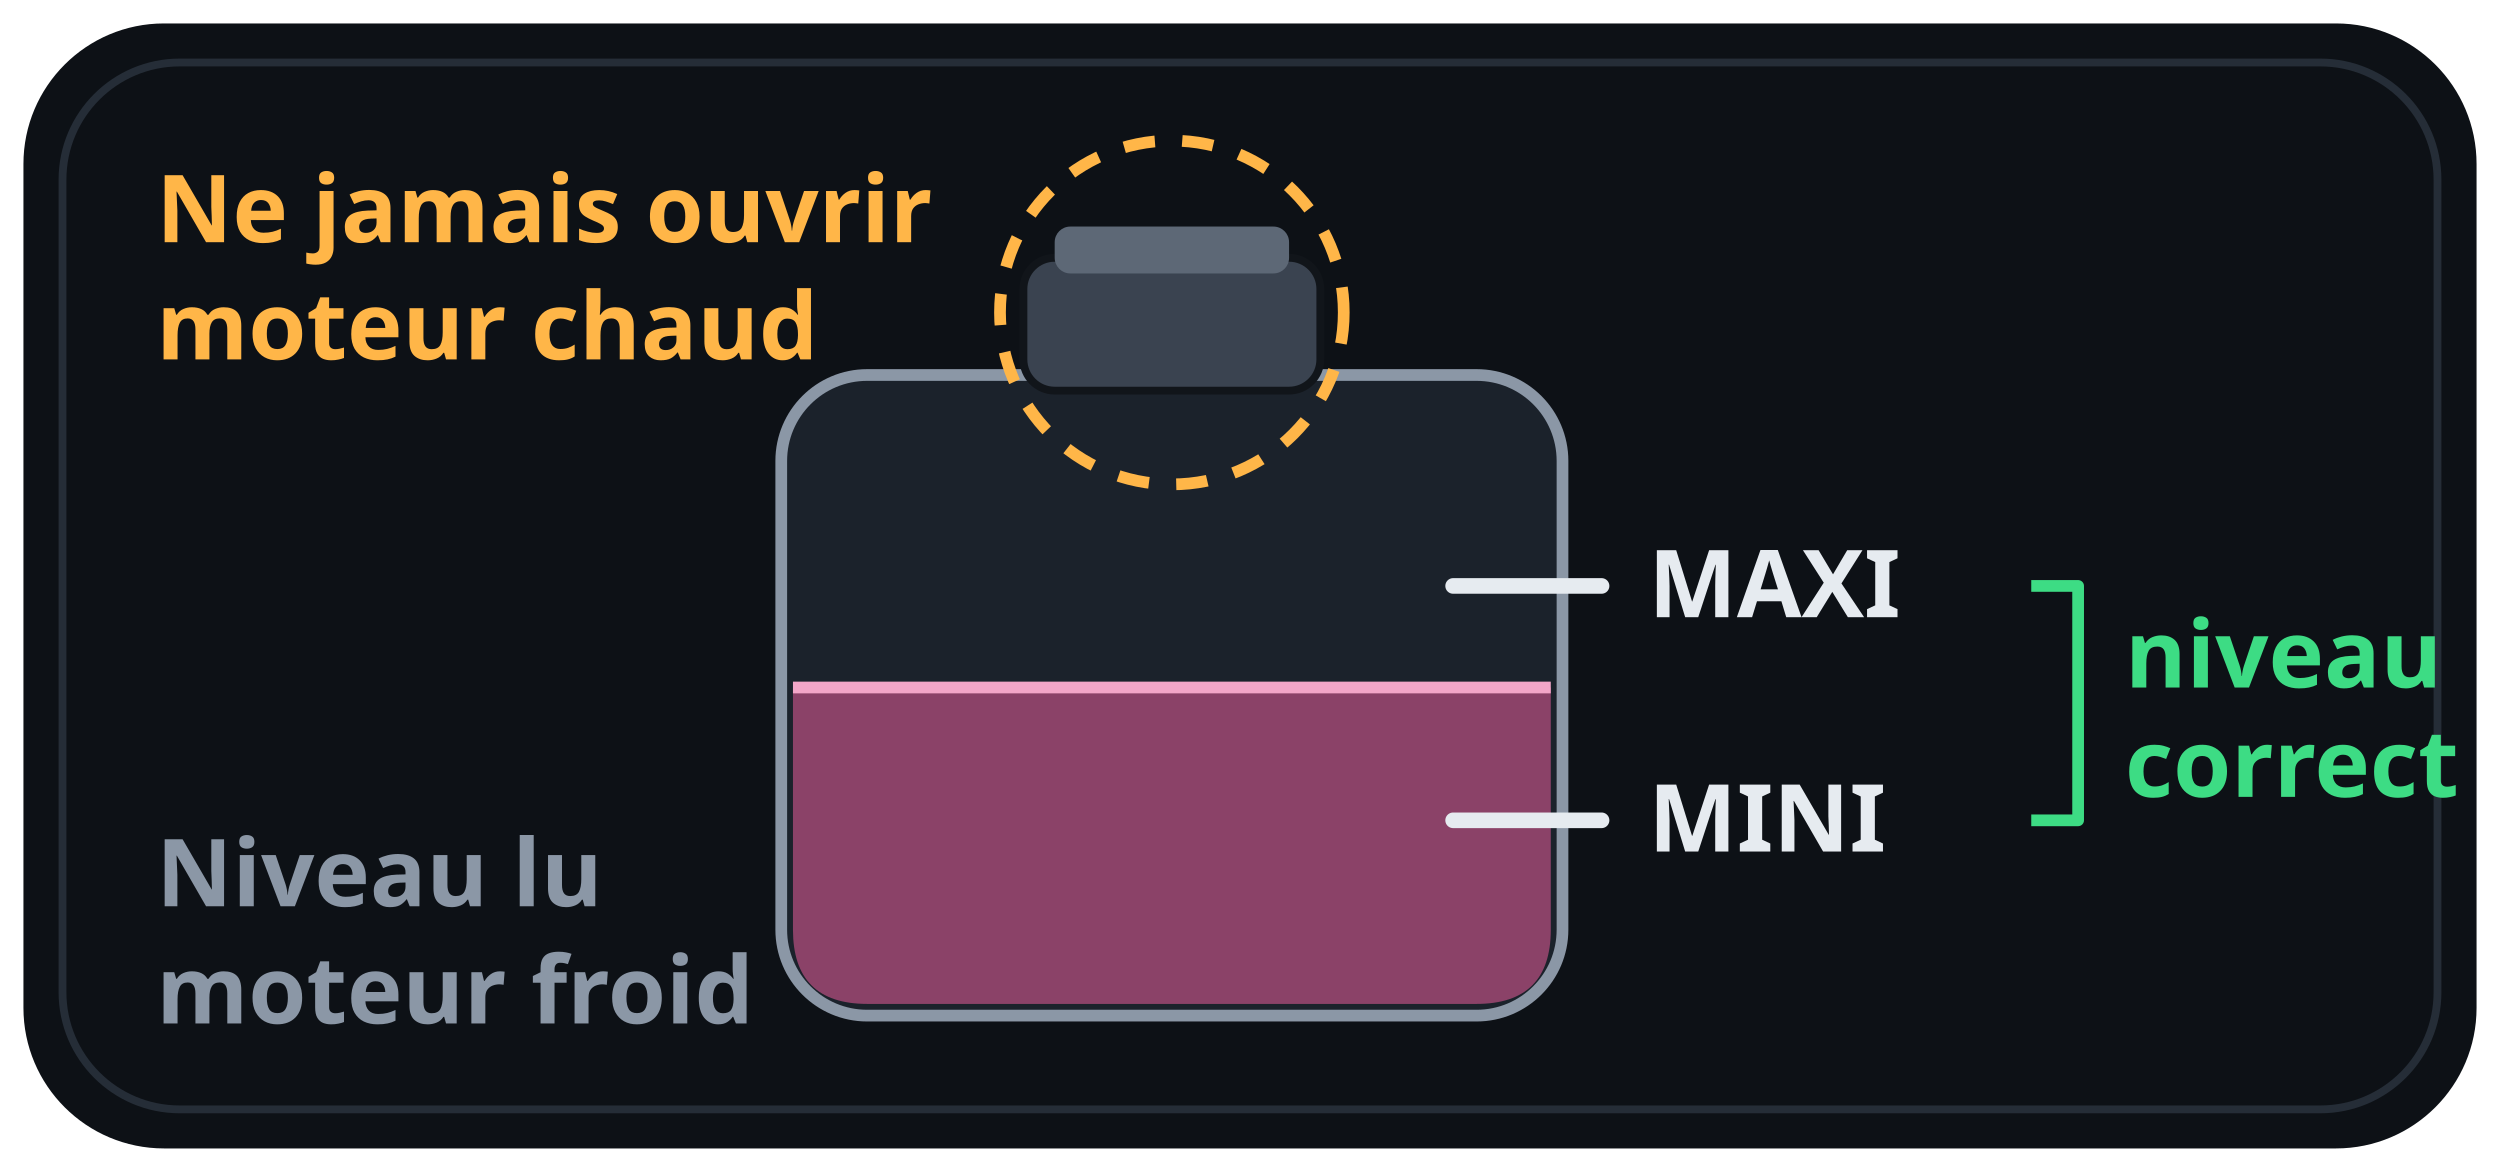
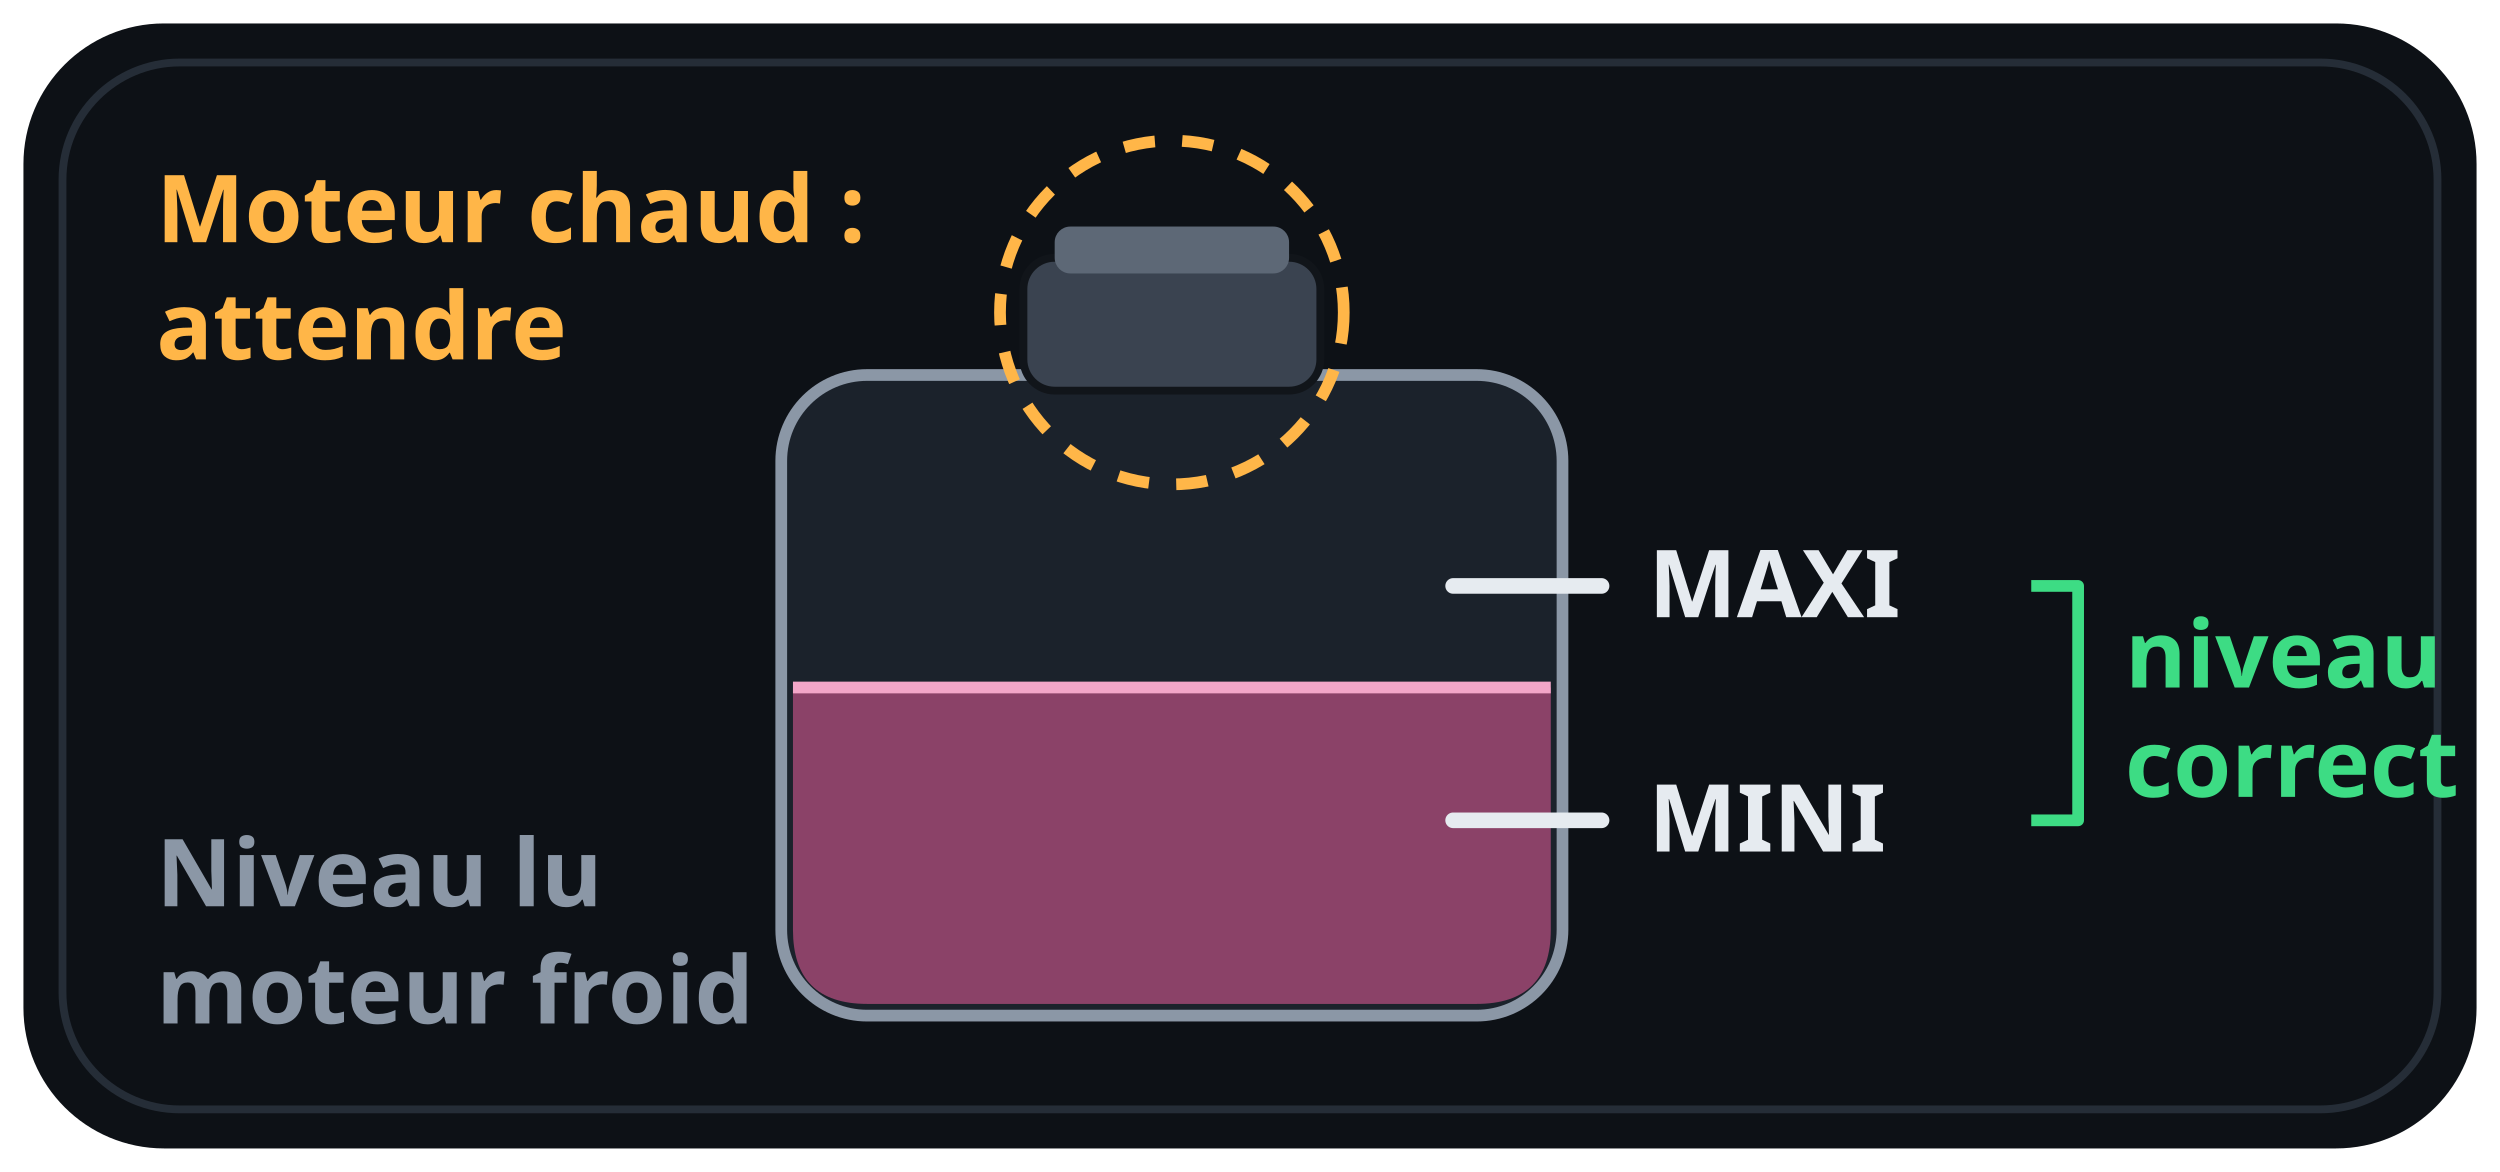
<svg xmlns="http://www.w3.org/2000/svg" viewBox="0 0 640 300">
  <rect x="6" y="6" width="628" height="288" rx="36" fill="#0d1116" />
  <rect x="16" y="16" width="608" height="268" rx="30" fill="none" stroke="#252d37" stroke-width="2" />
  <rect x="200" y="96" width="200" height="164" rx="22" fill="#1b222b" stroke="#8b97a6" stroke-width="3" />
  <path d="M203 176 L397 176 L397 238 Q397 257 378 257 L222 257 Q203 257 203 238 Z" fill="#e85d9a" opacity=".55" />
  <line x1="203" y1="176" x2="397" y2="176" stroke="#f3a6c8" stroke-width="3" />
  <line x1="372" y1="150" x2="410" y2="150" stroke="#e6ebf0" stroke-width="4" stroke-linecap="round" />
  <text x="422" y="158" text-anchor="start" font-size="24" font-weight="700" fill="#e6ebf0" font-family="system-ui,sans-serif">MAXI</text>
  <line x1="372" y1="210" x2="410" y2="210" stroke="#e6ebf0" stroke-width="4" stroke-linecap="round" />
  <text x="422" y="218" text-anchor="start" font-size="24" font-weight="700" fill="#e6ebf0" font-family="system-ui,sans-serif">MINI</text>
  <path d="M520 150 L532 150 L532 210 L520 210" fill="none" stroke="#3ddc84" stroke-width="3" stroke-linejoin="round" />
  <text x="544" y="176" text-anchor="start" font-size="24" font-weight="700" fill="#3ddc84" font-family="system-ui,sans-serif">niveau</text>
  <text x="544" y="204" text-anchor="start" font-size="24" font-weight="700" fill="#3ddc84" font-family="system-ui,sans-serif">correct</text>
  <rect x="262" y="66" width="76" height="34" rx="8" fill="#3a4350" stroke="#11151a" stroke-width="2" />
  <rect x="270" y="58" width="60" height="12" rx="4" fill="#5d6876" />
  <circle cx="300" cy="80" r="44" fill="none" stroke="#ffb648" stroke-width="3" stroke-dasharray="8 7" />
-   <text x="40" y="62" text-anchor="start" font-size="24" font-weight="600" fill="#ffb648" font-family="system-ui,sans-serif">Ne jamais ouvrir</text>
-   <text x="40" y="92" text-anchor="start" font-size="24" font-weight="600" fill="#ffb648" font-family="system-ui,sans-serif">moteur chaud</text>
+   <text x="40" y="62" text-anchor="start" font-size="24" font-weight="600" fill="#ffb648" font-family="system-ui,sans-serif">Moteur chaud :</text>
+   <text x="40" y="92" text-anchor="start" font-size="24" font-weight="600" fill="#ffb648" font-family="system-ui,sans-serif">attendre</text>
  <text x="40" y="232" text-anchor="start" font-size="24" font-weight="600" fill="#8b97a6" font-family="system-ui,sans-serif">Niveau lu</text>
  <text x="40" y="262" text-anchor="start" font-size="24" font-weight="600" fill="#8b97a6" font-family="system-ui,sans-serif">moteur froid</text>
</svg>
